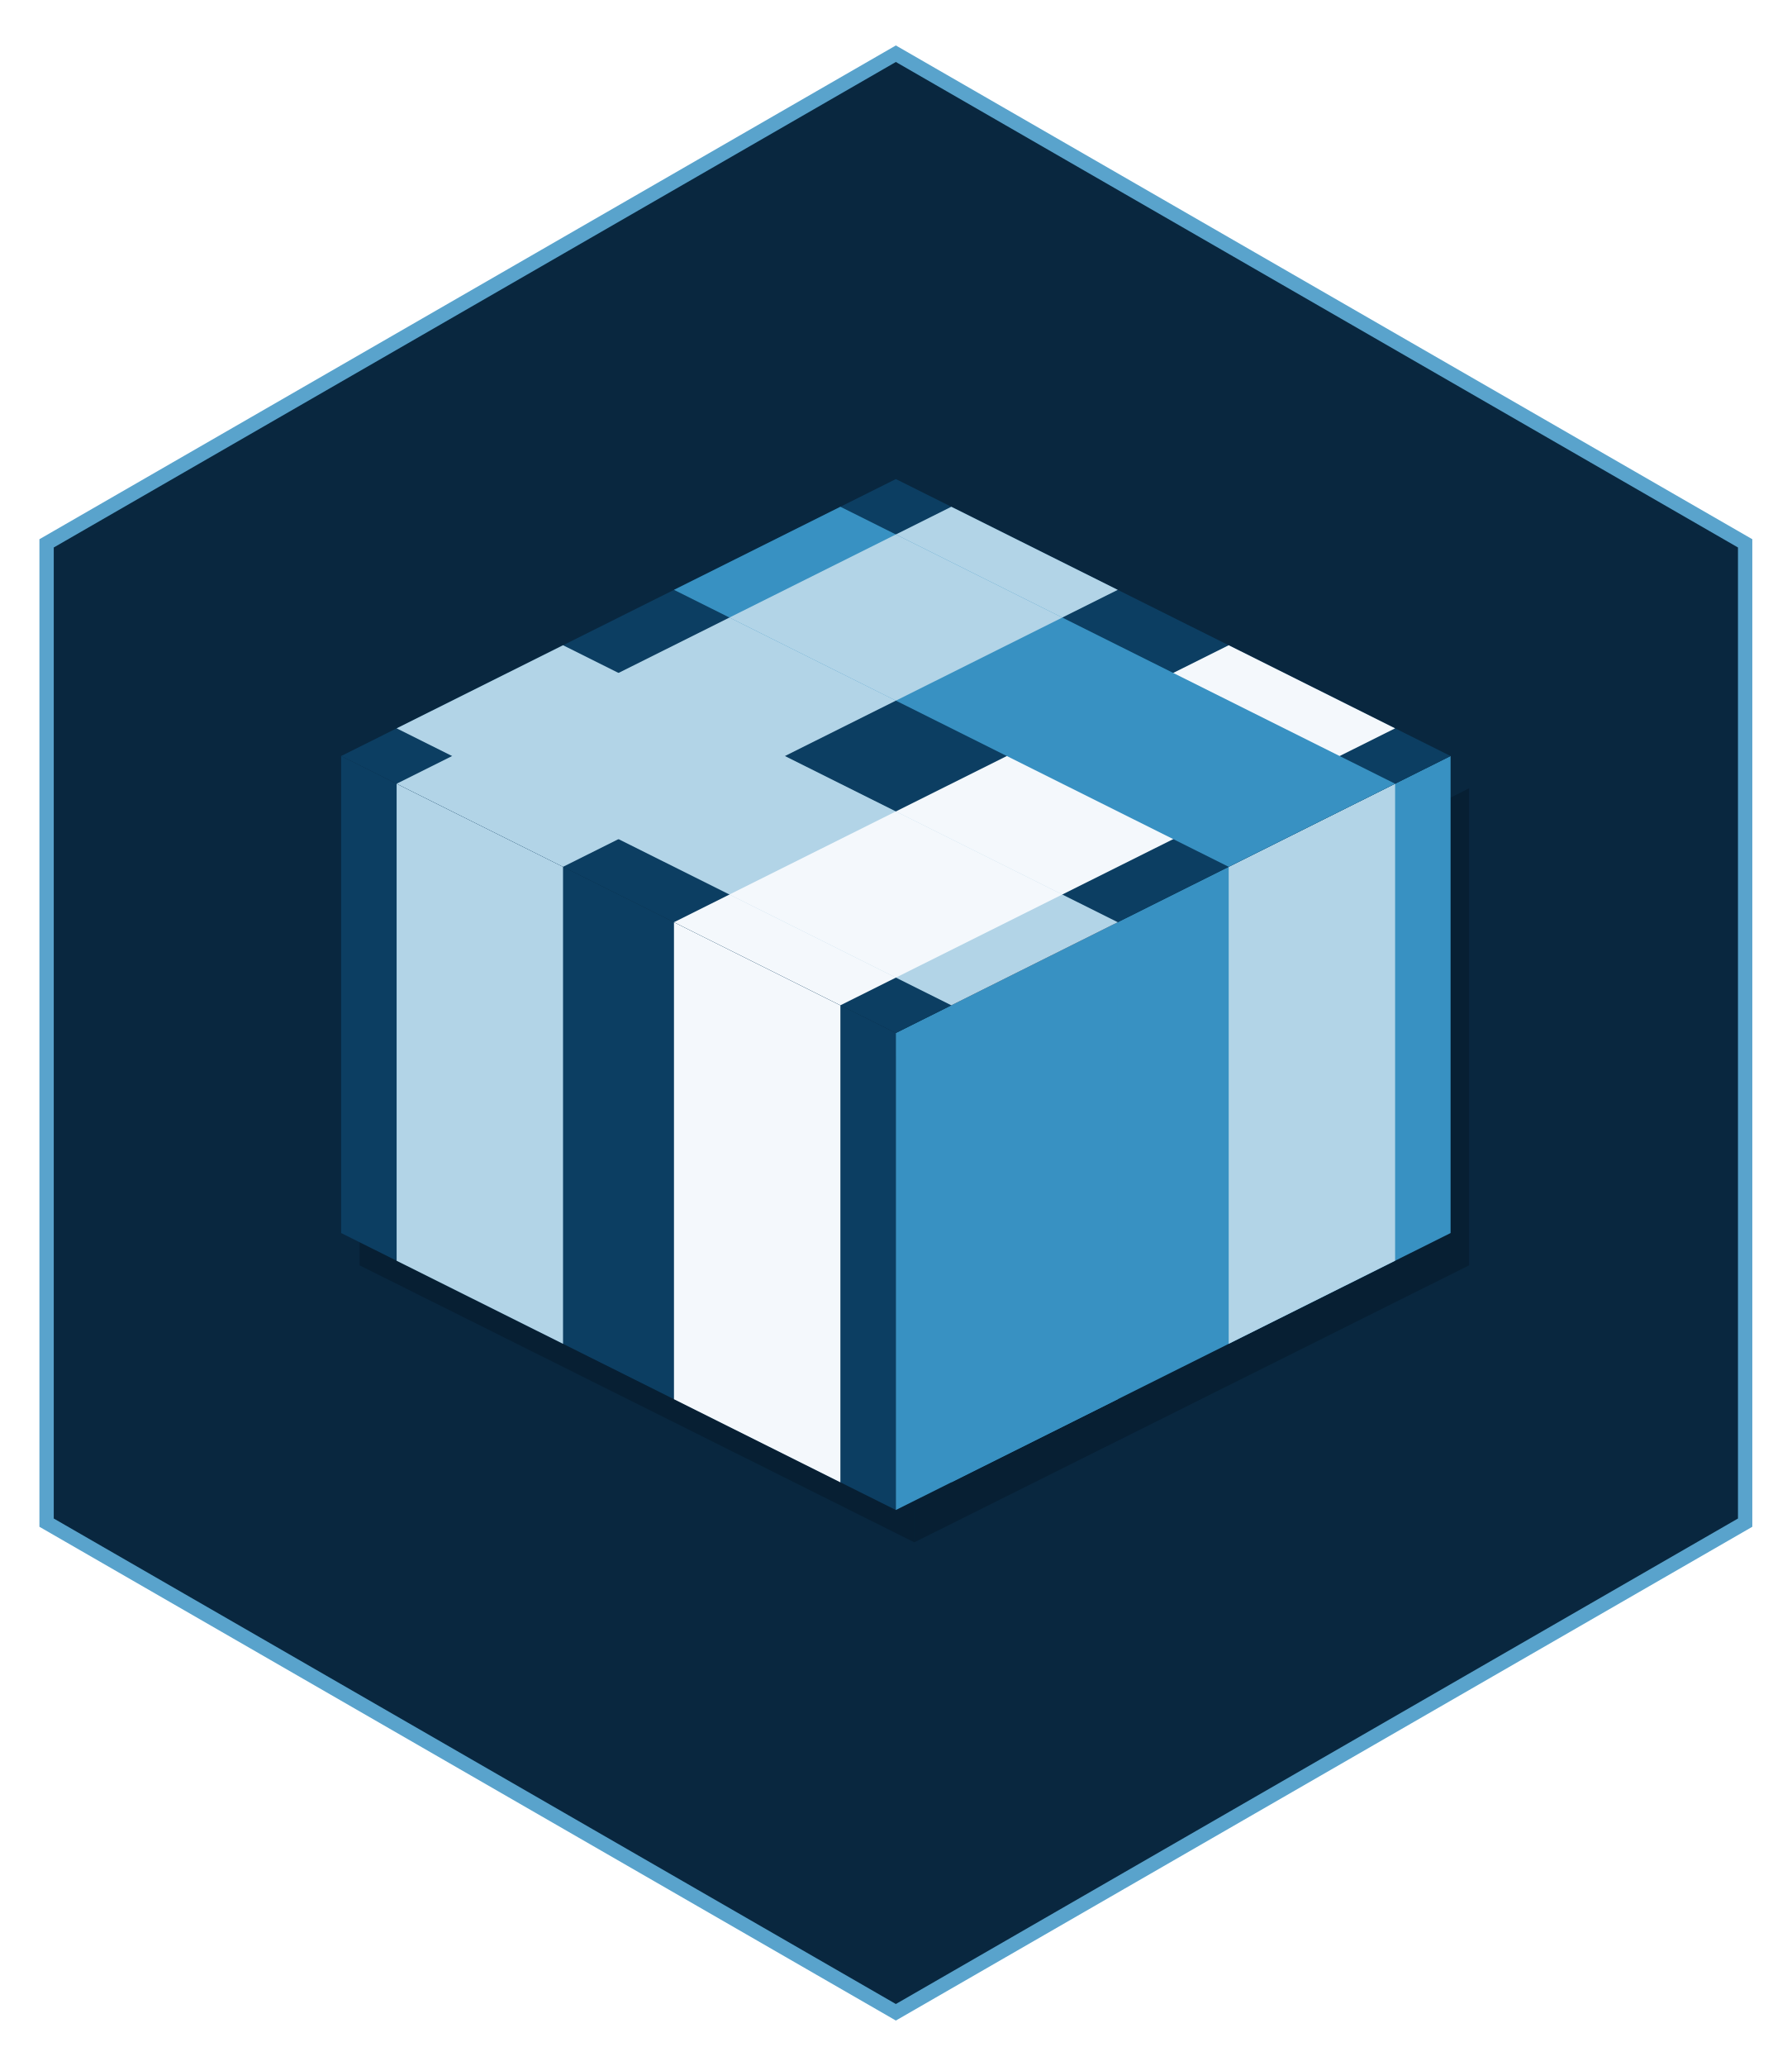
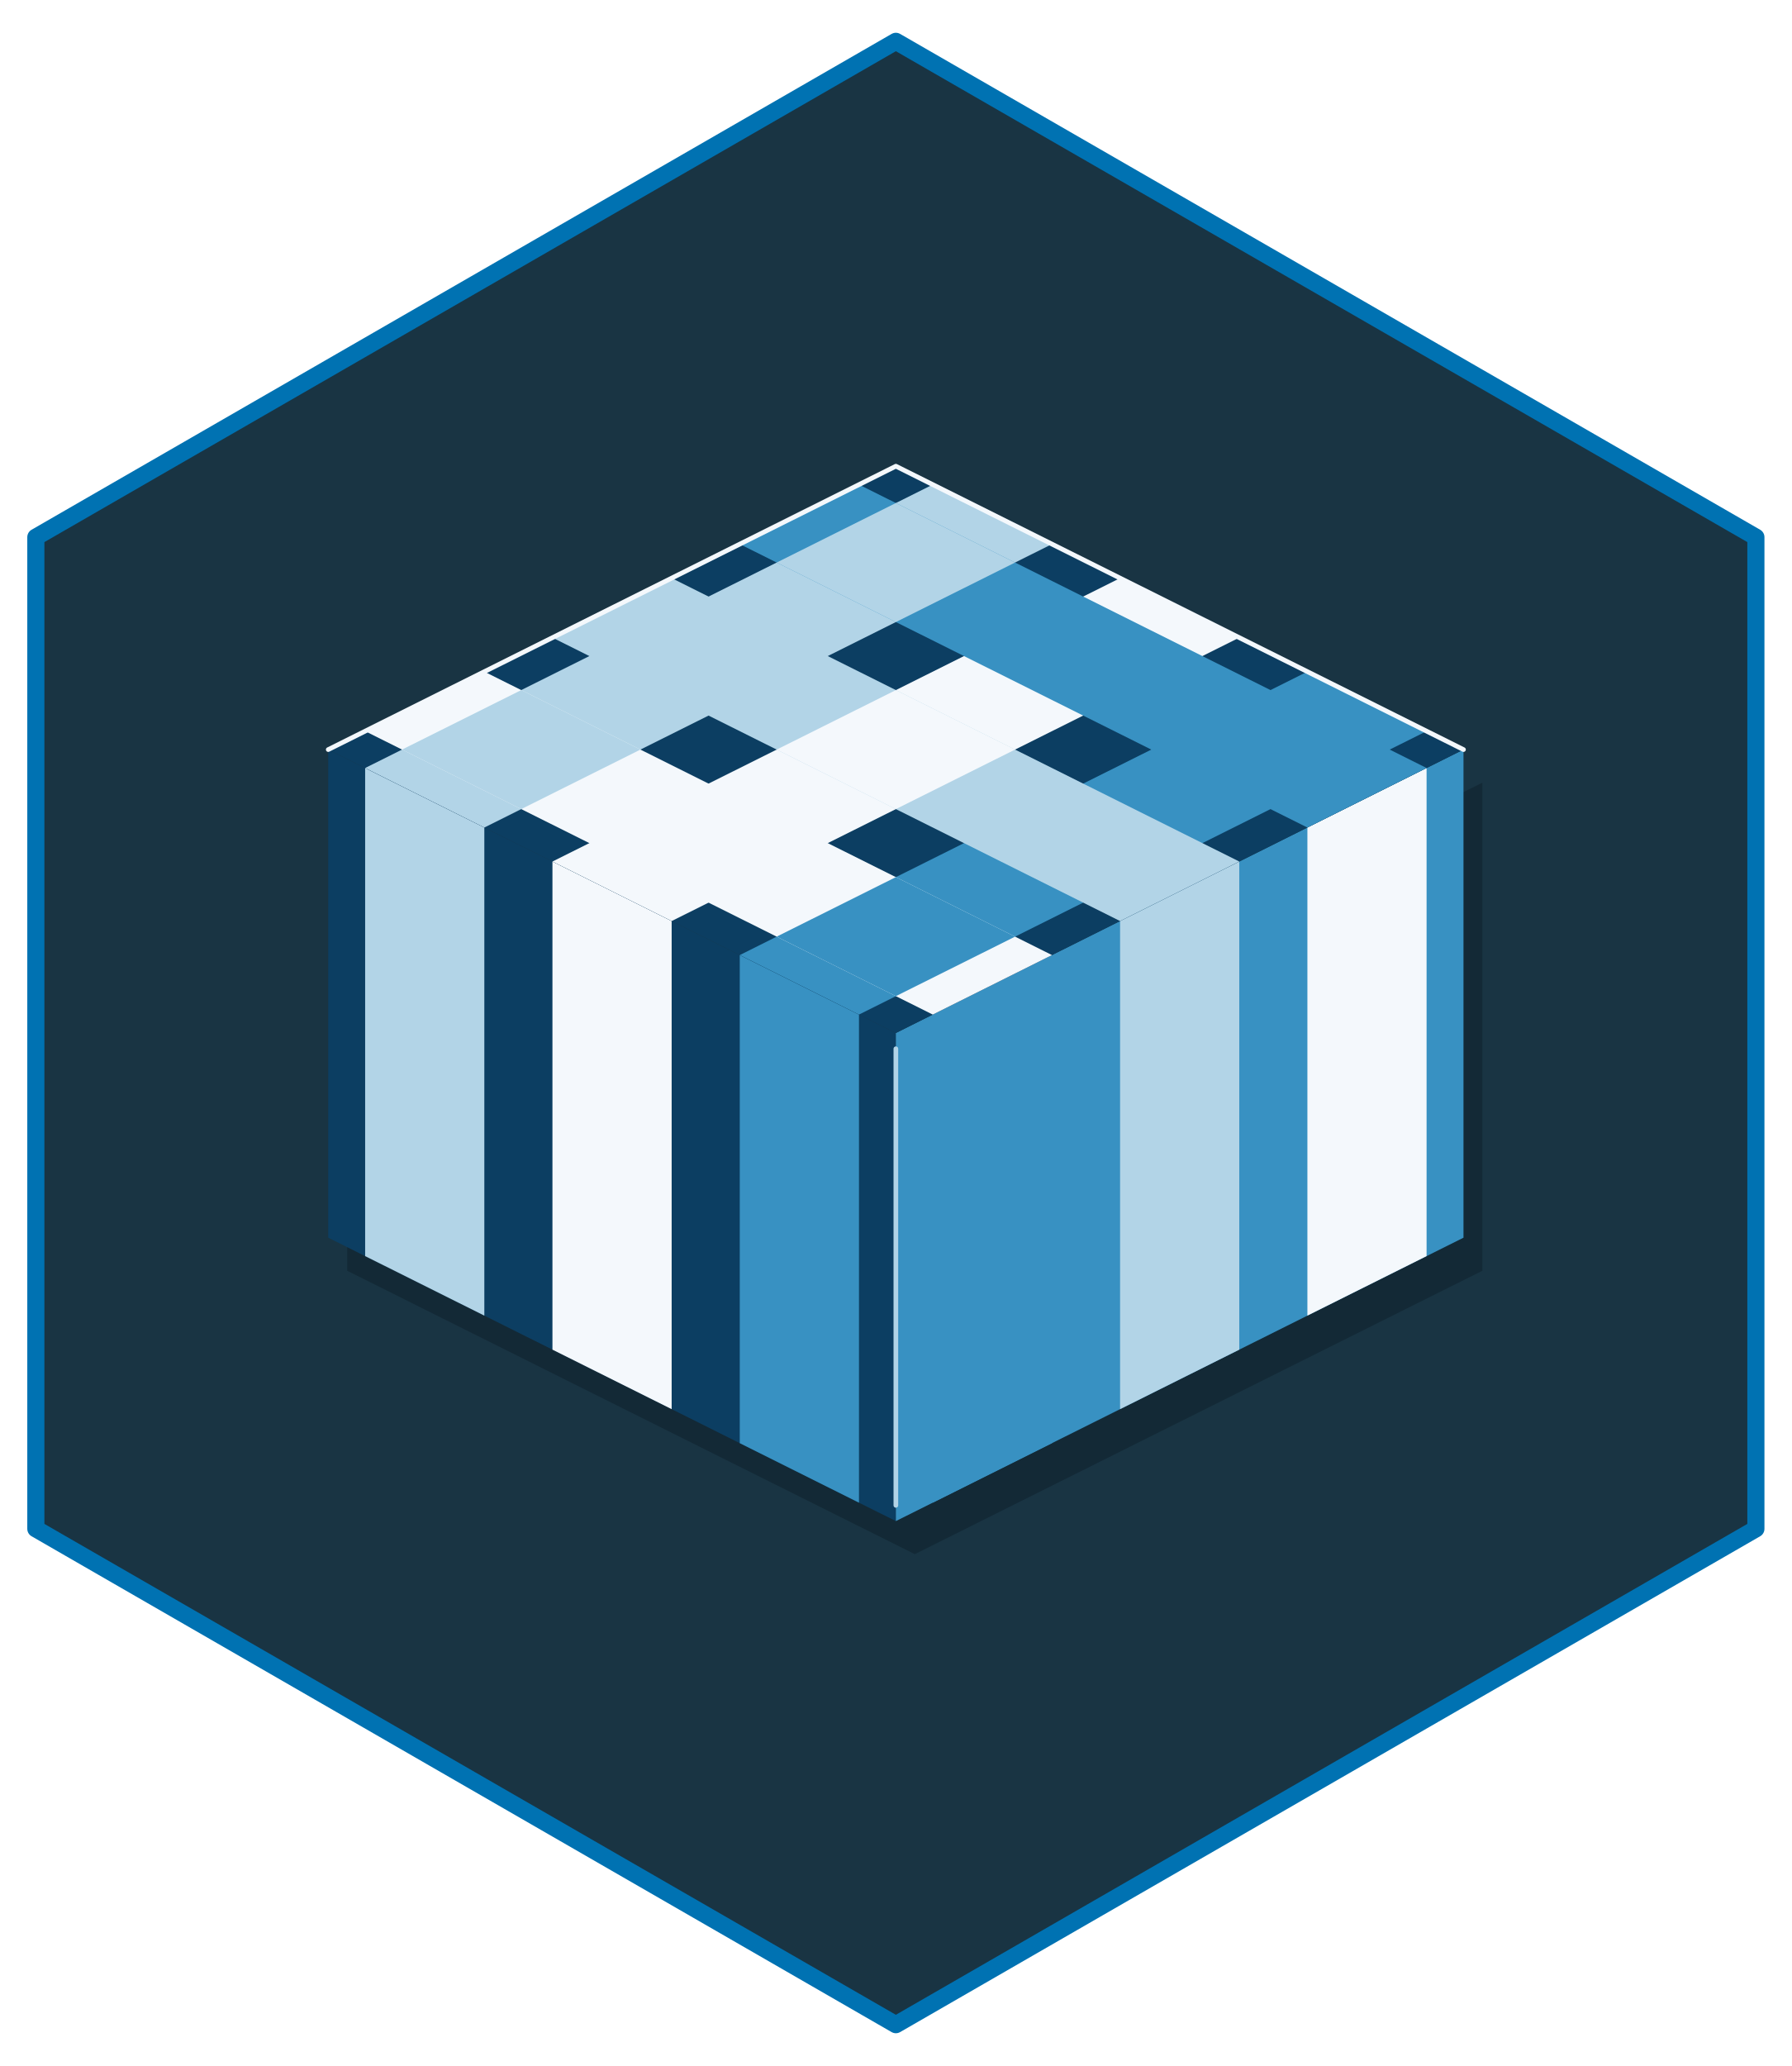
- <svg xmlns="http://www.w3.org/2000/svg" width="432" height="498" viewBox="0 0 432 498">
-   <path fill-rule="nonzero" fill="rgb(100%, 100%, 100%)" fill-opacity="1" d="M 216 4.98 L 427.68 126.988 L 427.68 371.012 L 216 493.02 L 4.32 371.012 L 4.32 126.988 Z M 216 4.98 " />
-   <path fill-rule="nonzero" fill="rgb(34.902%, 63.922%, 80%)" fill-opacity="1" d="M 216 10.957 L 422.496 129.977 L 422.496 368.023 L 216 487.043 L 9.504 368.023 L 9.504 129.977 Z M 216 10.957 " />
-   <path fill-rule="nonzero" fill="rgb(3.529%, 15.294%, 24.706%)" fill-opacity="1" d="M 216 14.941 L 419.039 131.969 L 419.039 366.031 L 216 483.059 L 12.961 366.031 L 12.961 131.969 Z M 216 14.941 " />
-   <path fill-rule="nonzero" fill="rgb(1.176%, 3.922%, 7.059%)" fill-opacity="0.251" d="M 86.711 190.027 L 220.457 256.789 L 220.457 371.77 L 86.711 305.008 Z M 86.711 190.027 " />
-   <path fill-rule="nonzero" fill="rgb(4.706%, 24.314%, 38.431%)" fill-opacity="1" d="M 82.254 182.238 L 216 249 L 216 363.98 L 82.254 297.219 Z M 82.254 182.238 " />
-   <path fill-rule="nonzero" fill="rgb(1.176%, 3.922%, 7.059%)" fill-opacity="0.251" d="M 220.457 256.789 L 354.207 190.027 L 354.207 305.008 L 220.457 371.77 Z M 220.457 256.789 " />
-   <path fill-rule="nonzero" fill="rgb(21.961%, 56.863%, 76.078%)" fill-opacity="1" d="M 216 249 L 349.746 182.238 L 349.746 297.219 L 216 363.98 Z M 216 249 " />
-   <path fill-rule="nonzero" fill="rgb(69.804%, 83.137%, 90.588%)" fill-opacity="1" d="M 95.629 188.914 L 135.75 208.941 L 135.75 323.922 L 95.629 303.895 Z M 95.629 188.914 " />
-   <path fill-rule="nonzero" fill="rgb(21.961%, 56.863%, 76.078%)" fill-opacity="1" d="M 229.375 242.324 L 269.5 222.297 L 269.5 337.273 L 229.375 357.305 Z M 229.375 242.324 " />
-   <path fill-rule="nonzero" fill="rgb(95.686%, 97.255%, 98.824%)" fill-opacity="1" d="M 162.5 222.297 L 202.625 242.324 L 202.625 357.305 L 162.5 337.273 Z M 162.5 222.297 " />
-   <path fill-rule="nonzero" fill="rgb(69.804%, 83.137%, 90.588%)" fill-opacity="1" d="M 296.25 208.941 L 336.371 188.914 L 336.371 303.895 L 296.25 323.922 Z M 296.25 208.941 " />
-   <path fill-rule="nonzero" fill="rgb(4.706%, 24.314%, 38.431%)" fill-opacity="1" d="M 216 115.477 L 349.746 182.238 L 216 249 L 82.254 182.238 Z M 216 115.477 " />
-   <path fill-rule="nonzero" fill="rgb(69.804%, 83.137%, 90.588%)" fill-opacity="1" d="M 229.375 122.152 L 269.5 142.18 L 135.75 208.941 L 95.629 188.914 Z M 229.375 122.152 " />
-   <path fill-rule="nonzero" fill="rgb(95.686%, 97.255%, 98.824%)" fill-opacity="1" d="M 296.25 155.531 L 336.371 175.562 L 202.625 242.324 L 162.5 222.297 Z M 296.25 155.531 " />
-   <path fill-rule="nonzero" fill="rgb(21.961%, 56.863%, 76.078%)" fill-opacity="1" d="M 202.625 122.152 L 336.371 188.914 L 296.25 208.941 L 162.5 142.18 Z M 202.625 122.152 " />
-   <path fill-rule="nonzero" fill="rgb(69.804%, 83.137%, 90.588%)" fill-opacity="1" d="M 135.75 155.531 L 269.5 222.297 L 229.375 242.324 L 95.629 175.562 Z M 135.75 155.531 " />
-   <path fill-rule="nonzero" fill="rgb(69.804%, 83.137%, 90.588%)" fill-opacity="1" d="M 216 128.828 L 256.125 148.855 L 216 168.887 L 175.875 148.855 Z M 216 128.828 " />
-   <path fill-rule="nonzero" fill="rgb(95.686%, 97.255%, 98.824%)" fill-opacity="1" d="M 216 195.59 L 256.125 215.617 L 216 235.648 L 175.875 215.617 Z M 216 195.59 " />
+ <svg xmlns="http://www.w3.org/2000/svg" width="432pt" height="498pt" viewBox="0 0 432 498">
+   <path fill-rule="nonzero" fill="rgb(9.804%, 20.392%, 26.275%)" fill-opacity="1" stroke-width="4.125" stroke-linecap="round" stroke-linejoin="round" stroke="rgb(0%, 44.706%, 69.804%)" stroke-opacity="1" stroke-miterlimit="10" d="M 216 9.961 L 423.359 129.48 L 423.359 368.52 L 216 488.039 L 8.641 368.52 L 8.641 129.48 Z M 216 9.961 " />
+   <path fill-rule="nonzero" fill="rgb(1.176%, 3.922%, 7.059%)" fill-opacity="0.251" d="M 83.703 188.656 L 220.562 256.969 L 220.562 374.625 L 83.703 306.309 Z M 83.703 188.656 " />
+   <path fill-rule="nonzero" fill="rgb(4.706%, 24.314%, 38.431%)" fill-opacity="1" d="M 79.141 180.684 L 216 249 L 216 366.652 L 79.141 298.34 Z M 79.141 180.684 " />
+   <path fill-rule="nonzero" fill="rgb(1.176%, 3.922%, 7.059%)" fill-opacity="0.251" d="M 220.562 256.969 L 357.418 188.656 L 357.418 306.309 L 220.562 374.625 Z M 220.562 256.969 " />
+   <path fill-rule="nonzero" fill="rgb(21.961%, 56.863%, 76.078%)" fill-opacity="1" d="M 216 249 L 352.859 180.684 L 352.859 298.34 L 216 366.652 Z M 216 249 " />
+   <path fill-rule="nonzero" fill="rgb(69.804%, 83.137%, 90.588%)" fill-opacity="1" d="M 88.039 185.125 L 116.777 199.473 L 116.777 317.125 L 88.039 302.777 Z M 88.039 185.125 " />
+   <path fill-rule="nonzero" fill="rgb(21.961%, 56.863%, 76.078%)" fill-opacity="1" d="M 224.895 244.559 L 253.637 230.215 L 253.637 347.867 L 224.895 362.215 Z M 224.895 244.559 " />
+   <path fill-rule="nonzero" fill="rgb(95.686%, 97.255%, 98.824%)" fill-opacity="1" d="M 133.199 207.668 L 161.941 222.016 L 161.941 339.668 L 133.199 325.324 Z M 133.199 207.668 " />
+   <path fill-rule="nonzero" fill="rgb(69.804%, 83.137%, 90.588%)" fill-opacity="1" d="M 270.059 222.016 L 298.801 207.668 L 298.801 325.324 L 270.059 339.668 Z M 270.059 222.016 " />
+   <path fill-rule="nonzero" fill="rgb(21.961%, 56.863%, 76.078%)" fill-opacity="1" d="M 178.363 230.215 L 207.105 244.559 L 207.105 362.215 L 178.363 347.867 Z M 178.363 230.215 " />
+   <path fill-rule="nonzero" fill="rgb(95.686%, 97.255%, 98.824%)" fill-opacity="1" d="M 315.223 199.473 L 343.961 185.125 L 343.961 302.777 L 315.223 317.125 Z M 315.223 199.473 " />
+   <path fill-rule="nonzero" fill="rgb(4.706%, 24.314%, 38.431%)" fill-opacity="1" d="M 216 112.371 L 352.859 180.684 L 216 249 L 79.141 180.684 Z M 216 112.371 " />
+   <path fill-rule="nonzero" fill="rgb(69.804%, 83.137%, 90.588%)" fill-opacity="1" d="M 224.895 116.812 L 253.637 131.156 L 116.777 199.473 L 88.039 185.125 Z M 224.895 116.812 " />
+   <path fill-rule="nonzero" fill="rgb(95.686%, 97.255%, 98.824%)" fill-opacity="1" d="M 270.059 139.355 L 298.801 153.699 L 161.941 222.016 L 133.199 207.668 Z M 270.059 139.355 " />
+   <path fill-rule="nonzero" fill="rgb(21.961%, 56.863%, 76.078%)" fill-opacity="1" d="M 315.223 161.898 L 343.961 176.246 L 207.105 244.559 L 178.363 230.215 Z M 315.223 161.898 " />
+   <path fill-rule="nonzero" fill="rgb(21.961%, 56.863%, 76.078%)" fill-opacity="1" d="M 207.105 116.812 L 343.961 185.125 L 315.223 199.473 L 178.363 131.156 Z M 207.105 116.812 " />
+   <path fill-rule="nonzero" fill="rgb(69.804%, 83.137%, 90.588%)" fill-opacity="1" d="M 161.941 139.355 L 298.801 207.668 L 270.059 222.016 L 133.199 153.699 Z M 161.941 139.355 " />
+   <path fill-rule="nonzero" fill="rgb(95.686%, 97.255%, 98.824%)" fill-opacity="1" d="M 116.777 161.898 L 253.637 230.215 L 224.895 244.559 L 88.039 176.246 Z M 116.777 161.898 " />
+   <path fill-rule="nonzero" fill="rgb(69.804%, 83.137%, 90.588%)" fill-opacity="1" d="M 216 121.25 L 244.738 135.598 L 216 149.945 L 187.262 135.598 Z M 216 121.25 " />
+   <path fill-rule="nonzero" fill="rgb(69.804%, 83.137%, 90.588%)" fill-opacity="1" d="M 125.676 166.34 L 154.414 180.684 L 125.676 195.031 L 96.934 180.684 Z M 125.676 166.34 " />
+   <path fill-rule="nonzero" fill="rgb(95.686%, 97.255%, 98.824%)" fill-opacity="1" d="M 216 166.34 L 244.738 180.684 L 216 195.031 L 187.262 180.684 Z M 216 166.34 " />
+   <path fill-rule="nonzero" fill="rgb(21.961%, 56.863%, 76.078%)" fill-opacity="1" d="M 306.324 166.34 L 335.066 180.684 L 306.324 195.031 L 277.586 180.684 Z M 306.324 166.34 " />
+   <path fill-rule="nonzero" fill="rgb(21.961%, 56.863%, 76.078%)" fill-opacity="1" d="M 216 211.426 L 244.738 225.773 L 216 240.117 L 187.262 225.773 Z M 216 211.426 " />
+   <path fill="none" stroke-width="1.125" stroke-linecap="round" stroke-linejoin="round" stroke="rgb(95.686%, 97.255%, 98.824%)" stroke-opacity="1" stroke-miterlimit="10" d="M 79.141 180.684 L 216 112.371 L 352.859 180.684 " />
+   <path fill="none" stroke-width="1.125" stroke-linecap="round" stroke-linejoin="round" stroke="rgb(69.804%, 83.137%, 90.588%)" stroke-opacity="1" stroke-miterlimit="10" d="M 216 252.797 L 216 362.859 " />
</svg>
